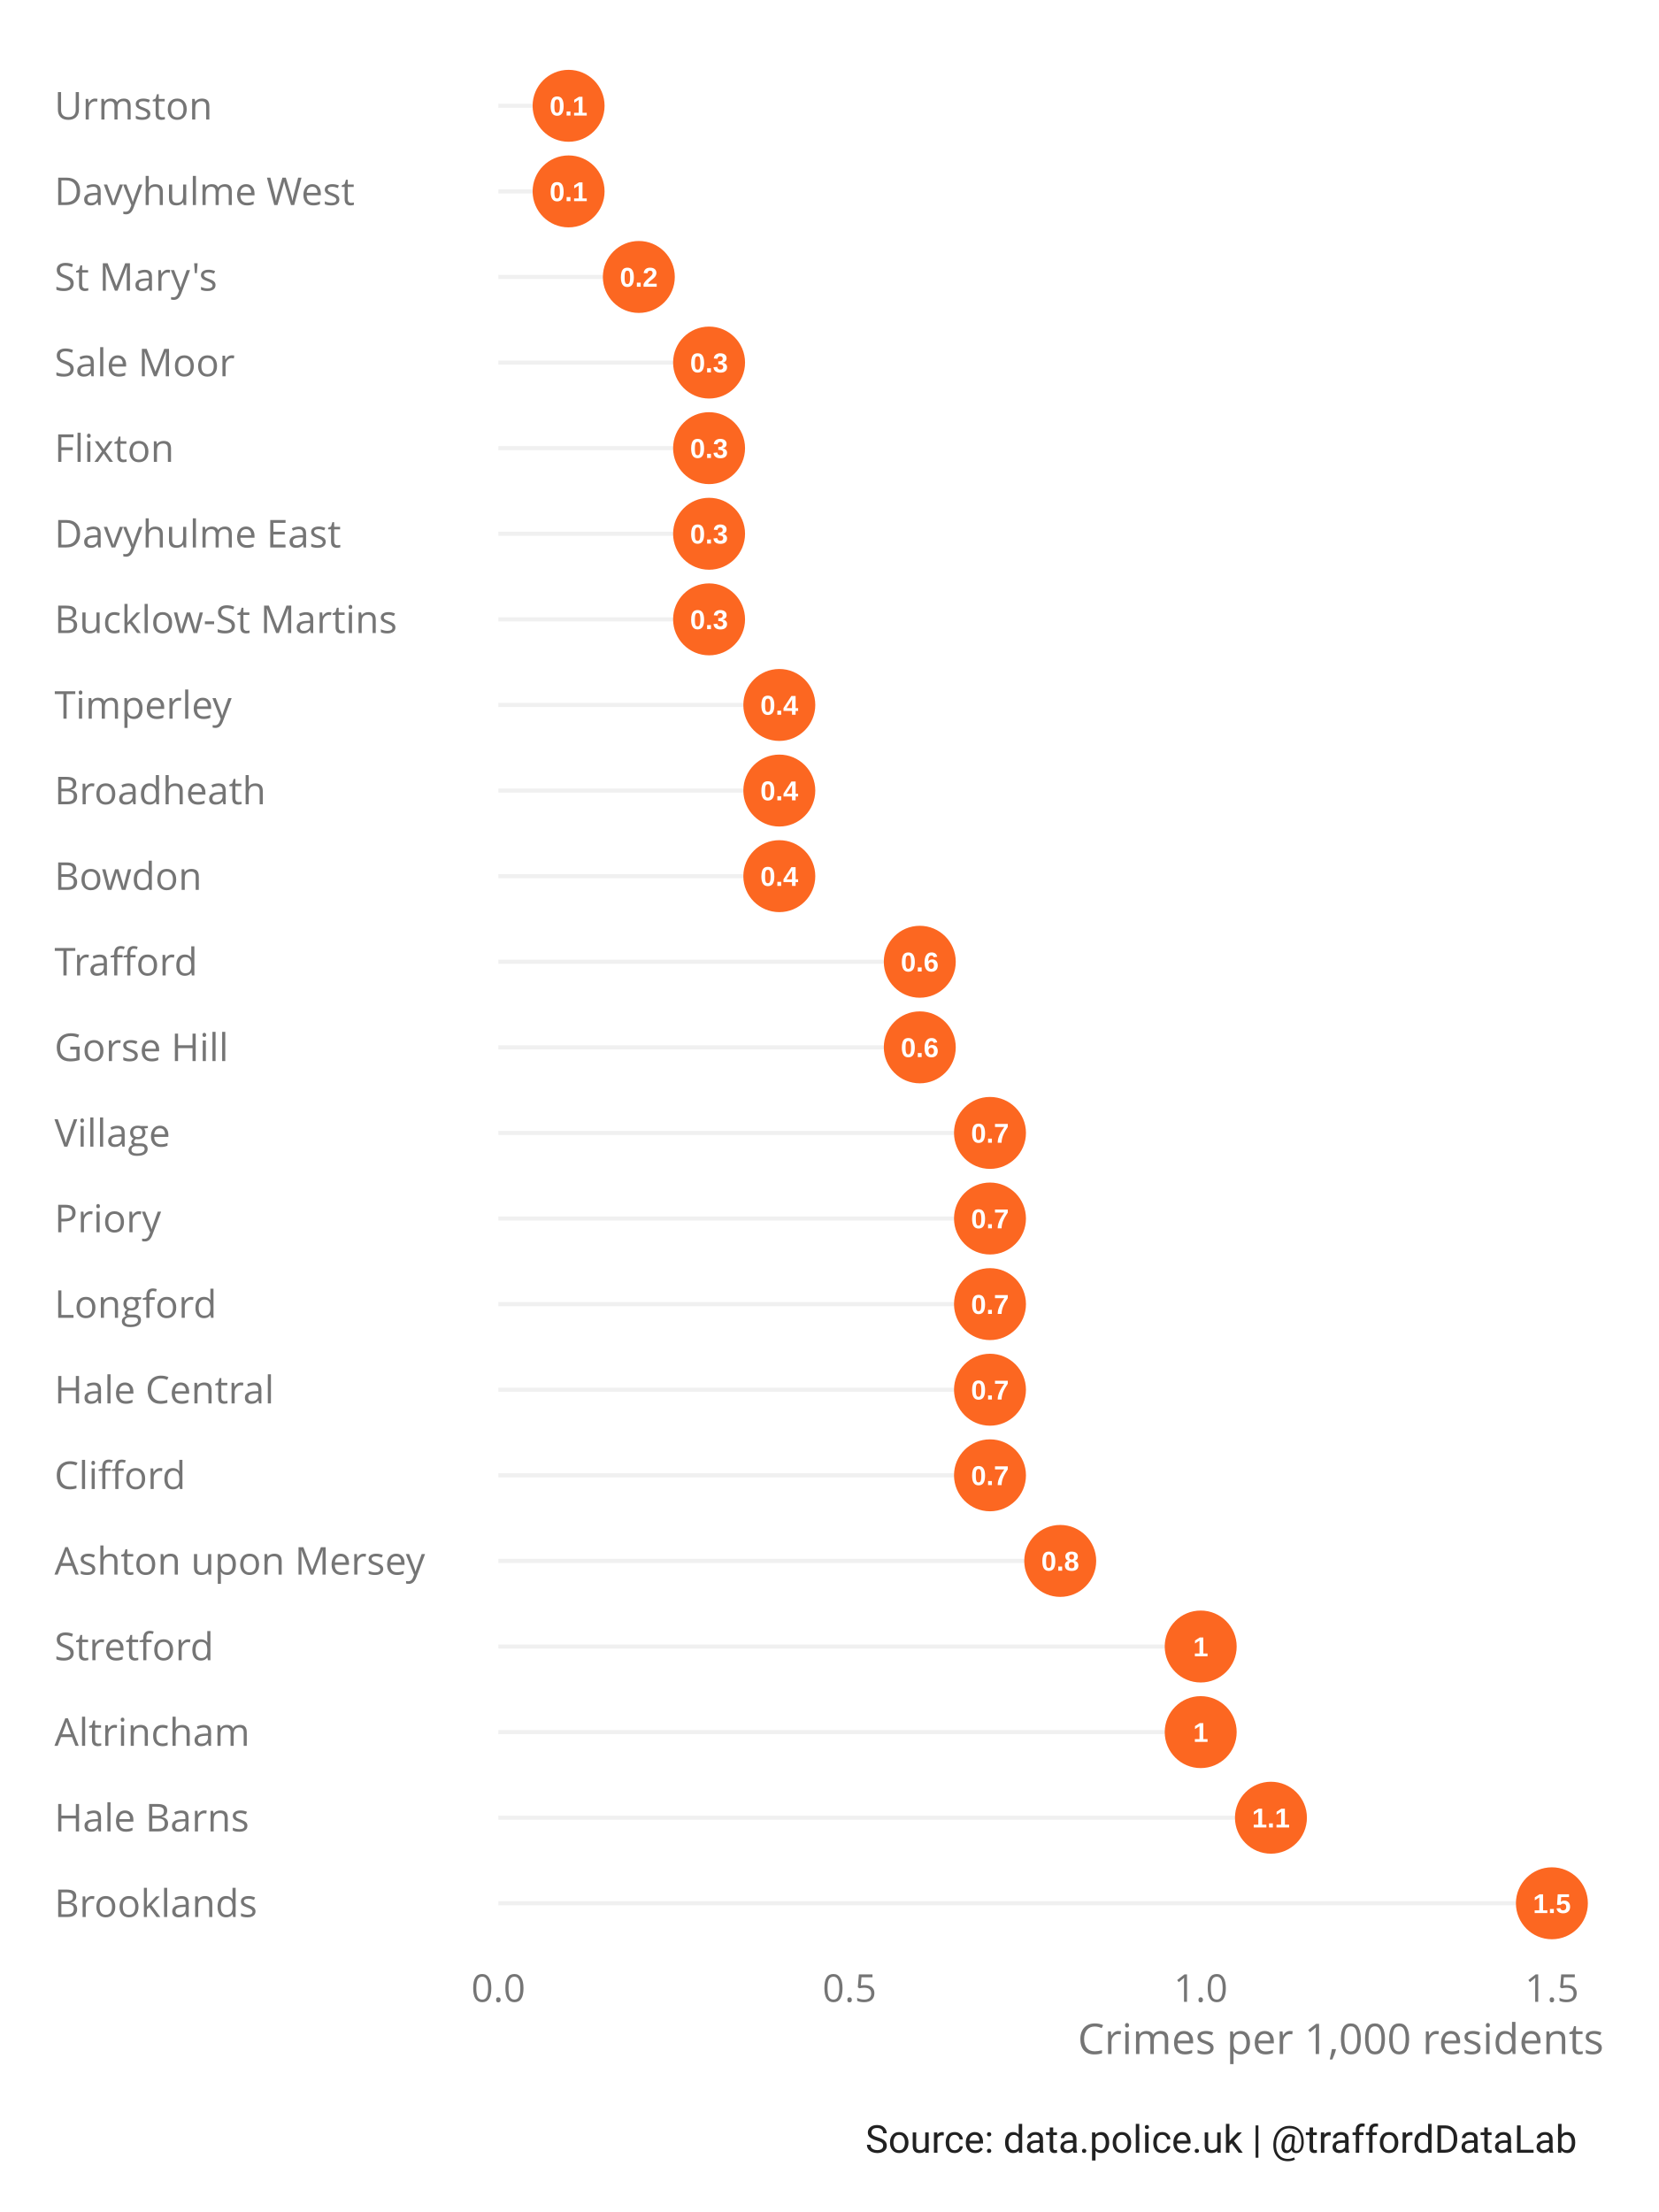
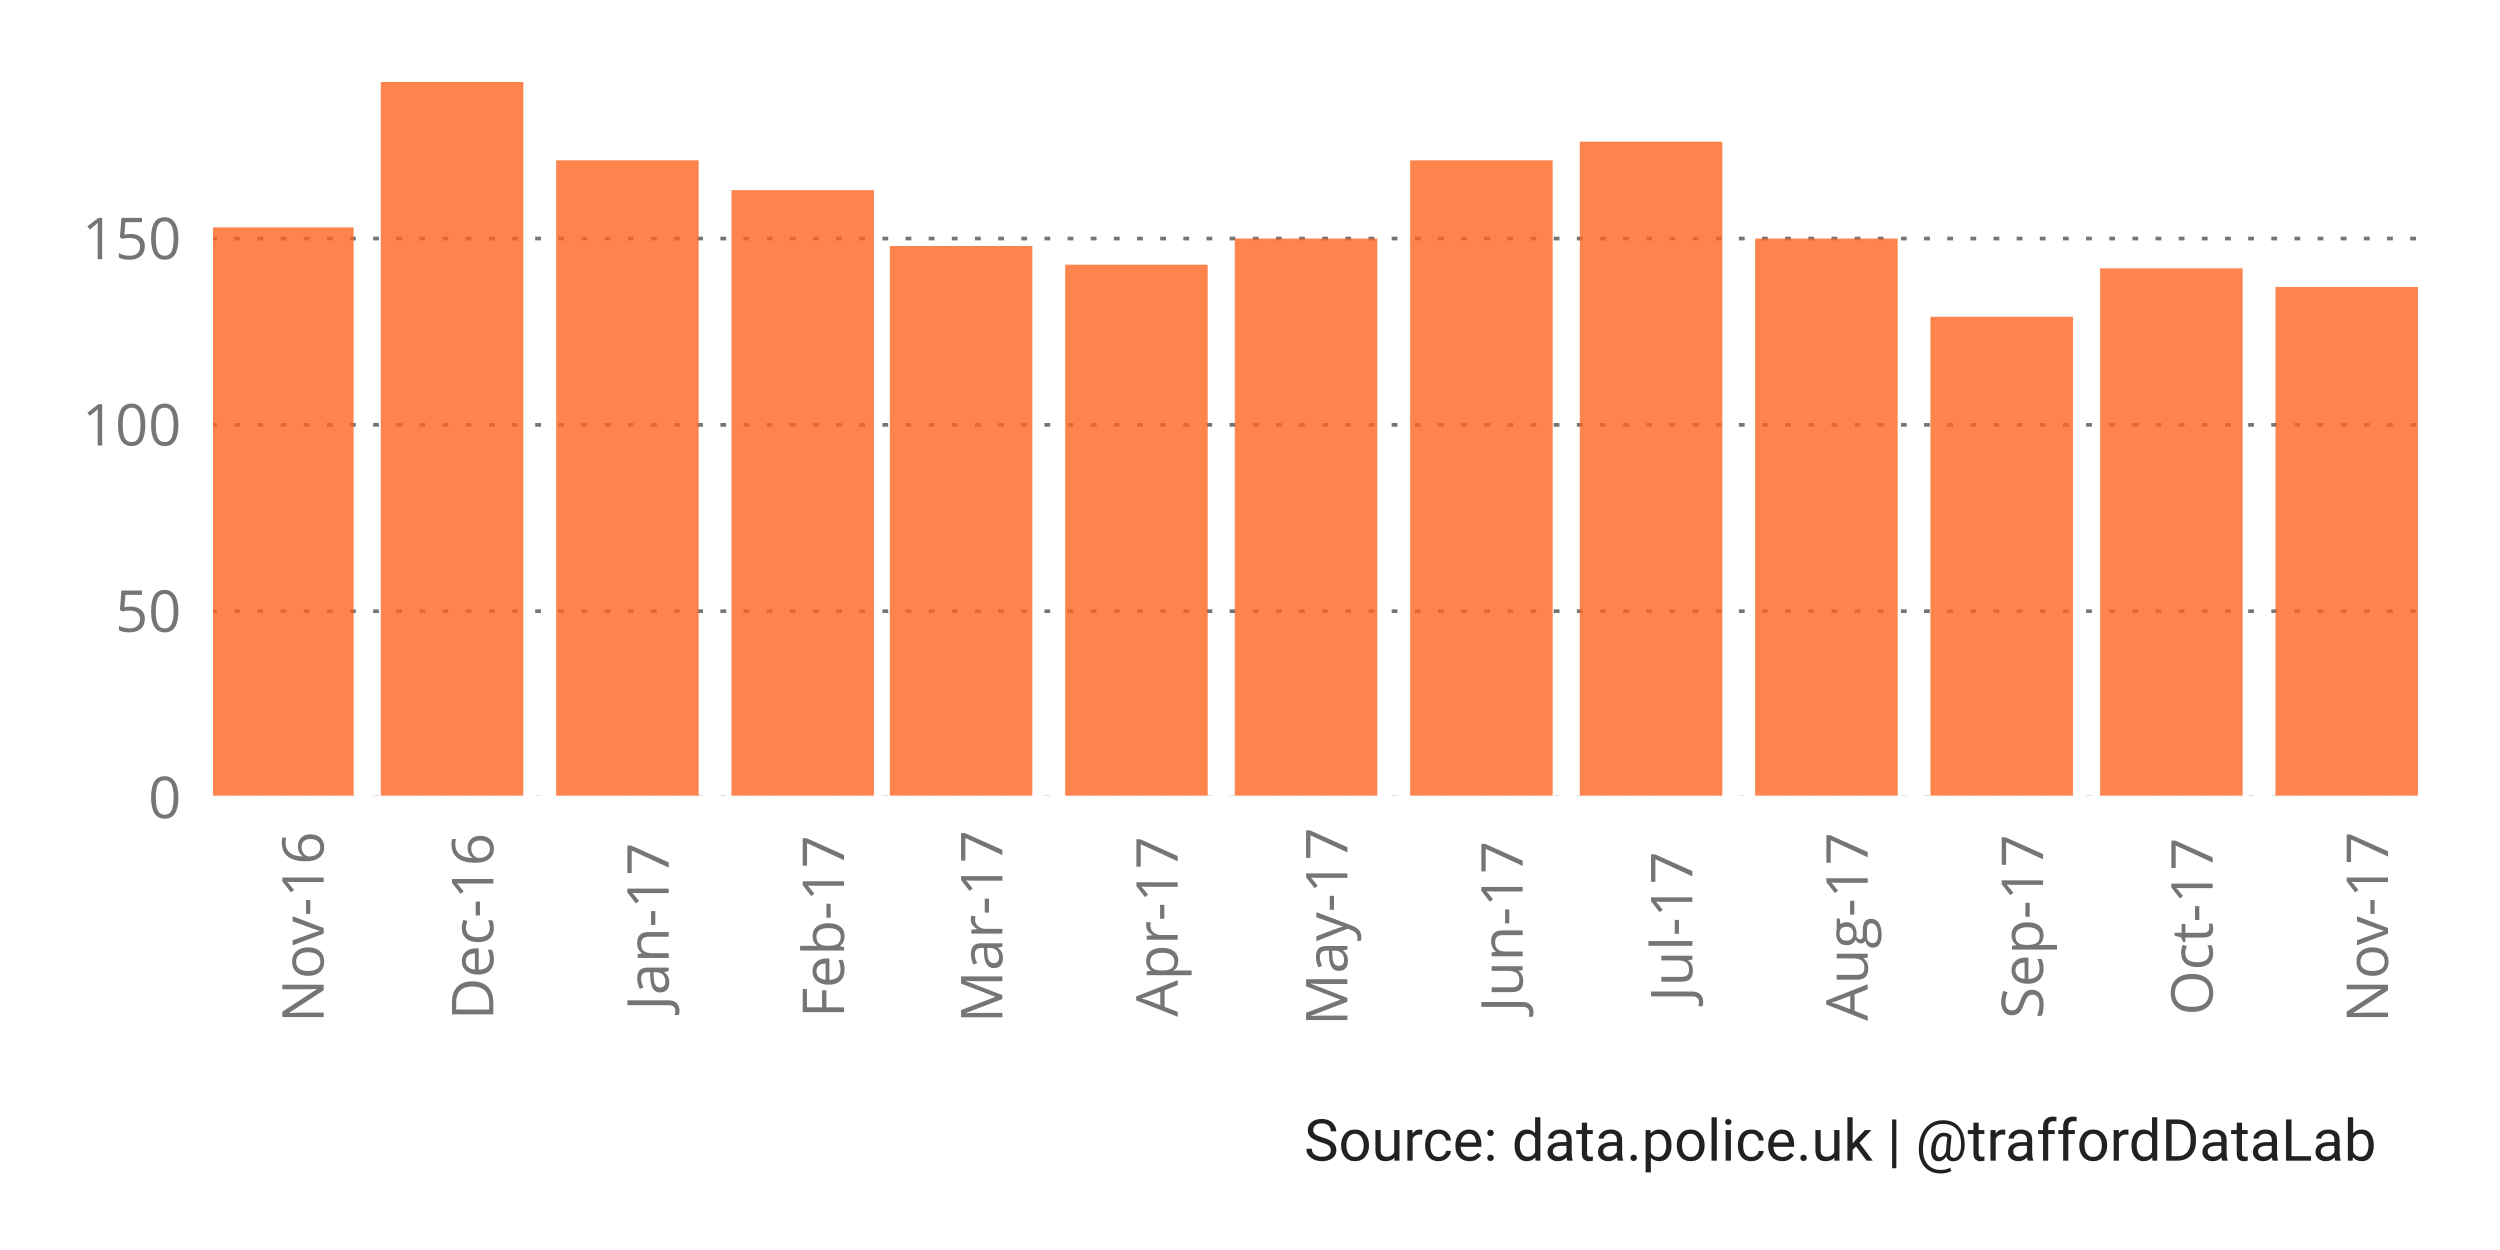
- <svg xmlns="http://www.w3.org/2000/svg" viewBox="0 0 432.00 576.00">
+ <svg xmlns="http://www.w3.org/2000/svg" viewBox="0 0 432.00 216.00">
  <defs>
    <style type="text/css">
    line, polyline, path, rect, circle {
      fill: none;
      stroke: #000000;
      stroke-linecap: round;
      stroke-linejoin: round;
      stroke-miterlimit: 10.00;
    }
  </style>
  </defs>
  <rect width="100%" height="100%" style="stroke: none; fill: #FFFFFF;" />
  <defs>
-     <clipPath id="cpMTE2LjA1M3w0MTcuODI3fDUwOC45ODh8MTQuMTczMg==">
-       <rect x="116.05" y="14.17" width="301.77" height="494.81" />
+     <clipPath id="cpMzYuNDgyMnw0MTcuODI3fDEzNy44MXwxNC4xNzMy">
+       <rect x="36.48" y="14.17" width="381.34" height="123.64" />
    </clipPath>
  </defs>
-   <line x1="129.77" y1="495.61" x2="404.11" y2="495.61" style="stroke-width: 1.07; stroke: #F0F0F0; stroke-linecap: butt;" clip-path="url(#cpMTE2LjA1M3w0MTcuODI3fDUwOC45ODh8MTQuMTczMg==)" />
-   <line x1="129.77" y1="473.33" x2="330.95" y2="473.33" style="stroke-width: 1.07; stroke: #F0F0F0; stroke-linecap: butt;" clip-path="url(#cpMTE2LjA1M3w0MTcuODI3fDUwOC45ODh8MTQuMTczMg==)" />
-   <line x1="129.77" y1="451.04" x2="312.66" y2="451.04" style="stroke-width: 1.07; stroke: #F0F0F0; stroke-linecap: butt;" clip-path="url(#cpMTE2LjA1M3w0MTcuODI3fDUwOC45ODh8MTQuMTczMg==)" />
-   <line x1="129.77" y1="428.75" x2="312.66" y2="428.75" style="stroke-width: 1.07; stroke: #F0F0F0; stroke-linecap: butt;" clip-path="url(#cpMTE2LjA1M3w0MTcuODI3fDUwOC45ODh8MTQuMTczMg==)" />
-   <line x1="129.77" y1="406.46" x2="276.08" y2="406.46" style="stroke-width: 1.07; stroke: #F0F0F0; stroke-linecap: butt;" clip-path="url(#cpMTE2LjA1M3w0MTcuODI3fDUwOC45ODh8MTQuMTczMg==)" />
-   <line x1="129.77" y1="384.17" x2="257.79" y2="384.17" style="stroke-width: 1.07; stroke: #F0F0F0; stroke-linecap: butt;" clip-path="url(#cpMTE2LjA1M3w0MTcuODI3fDUwOC45ODh8MTQuMTczMg==)" />
-   <line x1="129.77" y1="361.88" x2="257.79" y2="361.88" style="stroke-width: 1.07; stroke: #F0F0F0; stroke-linecap: butt;" clip-path="url(#cpMTE2LjA1M3w0MTcuODI3fDUwOC45ODh8MTQuMTczMg==)" />
-   <line x1="129.77" y1="339.59" x2="257.79" y2="339.59" style="stroke-width: 1.07; stroke: #F0F0F0; stroke-linecap: butt;" clip-path="url(#cpMTE2LjA1M3w0MTcuODI3fDUwOC45ODh8MTQuMTczMg==)" />
-   <line x1="129.77" y1="317.30" x2="257.79" y2="317.30" style="stroke-width: 1.07; stroke: #F0F0F0; stroke-linecap: butt;" clip-path="url(#cpMTE2LjA1M3w0MTcuODI3fDUwOC45ODh8MTQuMTczMg==)" />
-   <line x1="129.77" y1="295.01" x2="257.79" y2="295.01" style="stroke-width: 1.07; stroke: #F0F0F0; stroke-linecap: butt;" clip-path="url(#cpMTE2LjA1M3w0MTcuODI3fDUwOC45ODh8MTQuMTczMg==)" />
-   <line x1="129.77" y1="272.73" x2="239.51" y2="272.73" style="stroke-width: 1.07; stroke: #F0F0F0; stroke-linecap: butt;" clip-path="url(#cpMTE2LjA1M3w0MTcuODI3fDUwOC45ODh8MTQuMTczMg==)" />
-   <line x1="129.77" y1="250.44" x2="239.51" y2="250.44" style="stroke-width: 1.07; stroke: #F0F0F0; stroke-linecap: butt;" clip-path="url(#cpMTE2LjA1M3w0MTcuODI3fDUwOC45ODh8MTQuMTczMg==)" />
-   <line x1="129.77" y1="228.15" x2="202.93" y2="228.15" style="stroke-width: 1.07; stroke: #F0F0F0; stroke-linecap: butt;" clip-path="url(#cpMTE2LjA1M3w0MTcuODI3fDUwOC45ODh8MTQuMTczMg==)" />
-   <line x1="129.77" y1="205.86" x2="202.93" y2="205.86" style="stroke-width: 1.07; stroke: #F0F0F0; stroke-linecap: butt;" clip-path="url(#cpMTE2LjA1M3w0MTcuODI3fDUwOC45ODh8MTQuMTczMg==)" />
-   <line x1="129.77" y1="183.57" x2="202.93" y2="183.57" style="stroke-width: 1.07; stroke: #F0F0F0; stroke-linecap: butt;" clip-path="url(#cpMTE2LjA1M3w0MTcuODI3fDUwOC45ODh8MTQuMTczMg==)" />
-   <line x1="129.77" y1="161.28" x2="184.64" y2="161.28" style="stroke-width: 1.07; stroke: #F0F0F0; stroke-linecap: butt;" clip-path="url(#cpMTE2LjA1M3w0MTcuODI3fDUwOC45ODh8MTQuMTczMg==)" />
-   <line x1="129.77" y1="138.99" x2="184.64" y2="138.99" style="stroke-width: 1.07; stroke: #F0F0F0; stroke-linecap: butt;" clip-path="url(#cpMTE2LjA1M3w0MTcuODI3fDUwOC45ODh8MTQuMTczMg==)" />
-   <line x1="129.77" y1="116.70" x2="184.64" y2="116.70" style="stroke-width: 1.07; stroke: #F0F0F0; stroke-linecap: butt;" clip-path="url(#cpMTE2LjA1M3w0MTcuODI3fDUwOC45ODh8MTQuMTczMg==)" />
-   <line x1="129.77" y1="94.41" x2="184.64" y2="94.41" style="stroke-width: 1.07; stroke: #F0F0F0; stroke-linecap: butt;" clip-path="url(#cpMTE2LjA1M3w0MTcuODI3fDUwOC45ODh8MTQuMTczMg==)" />
-   <line x1="129.77" y1="72.12" x2="166.35" y2="72.12" style="stroke-width: 1.07; stroke: #F0F0F0; stroke-linecap: butt;" clip-path="url(#cpMTE2LjA1M3w0MTcuODI3fDUwOC45ODh8MTQuMTczMg==)" />
-   <line x1="129.77" y1="49.84" x2="148.06" y2="49.84" style="stroke-width: 1.07; stroke: #F0F0F0; stroke-linecap: butt;" clip-path="url(#cpMTE2LjA1M3w0MTcuODI3fDUwOC45ODh8MTQuMTczMg==)" />
-   <line x1="129.77" y1="27.55" x2="148.06" y2="27.55" style="stroke-width: 1.07; stroke: #F0F0F0; stroke-linecap: butt;" clip-path="url(#cpMTE2LjA1M3w0MTcuODI3fDUwOC45ODh8MTQuMTczMg==)" />
-   <circle cx="404.11" cy="495.61" r="6.76pt" style="stroke-width: 0.71; stroke: #FC6721; fill: #FC6721;" clip-path="url(#cpMTE2LjA1M3w0MTcuODI3fDUwOC45ODh8MTQuMTczMg==)" />
-   <circle cx="330.95" cy="473.33" r="6.76pt" style="stroke-width: 0.71; stroke: #FC6721; fill: #FC6721;" clip-path="url(#cpMTE2LjA1M3w0MTcuODI3fDUwOC45ODh8MTQuMTczMg==)" />
-   <circle cx="312.66" cy="451.04" r="6.76pt" style="stroke-width: 0.71; stroke: #FC6721; fill: #FC6721;" clip-path="url(#cpMTE2LjA1M3w0MTcuODI3fDUwOC45ODh8MTQuMTczMg==)" />
-   <circle cx="312.66" cy="428.75" r="6.76pt" style="stroke-width: 0.71; stroke: #FC6721; fill: #FC6721;" clip-path="url(#cpMTE2LjA1M3w0MTcuODI3fDUwOC45ODh8MTQuMTczMg==)" />
-   <circle cx="276.08" cy="406.46" r="6.76pt" style="stroke-width: 0.71; stroke: #FC6721; fill: #FC6721;" clip-path="url(#cpMTE2LjA1M3w0MTcuODI3fDUwOC45ODh8MTQuMTczMg==)" />
-   <circle cx="257.79" cy="384.17" r="6.76pt" style="stroke-width: 0.71; stroke: #FC6721; fill: #FC6721;" clip-path="url(#cpMTE2LjA1M3w0MTcuODI3fDUwOC45ODh8MTQuMTczMg==)" />
-   <circle cx="257.79" cy="361.88" r="6.76pt" style="stroke-width: 0.71; stroke: #FC6721; fill: #FC6721;" clip-path="url(#cpMTE2LjA1M3w0MTcuODI3fDUwOC45ODh8MTQuMTczMg==)" />
-   <circle cx="257.79" cy="339.59" r="6.76pt" style="stroke-width: 0.71; stroke: #FC6721; fill: #FC6721;" clip-path="url(#cpMTE2LjA1M3w0MTcuODI3fDUwOC45ODh8MTQuMTczMg==)" />
-   <circle cx="257.79" cy="317.30" r="6.76pt" style="stroke-width: 0.71; stroke: #FC6721; fill: #FC6721;" clip-path="url(#cpMTE2LjA1M3w0MTcuODI3fDUwOC45ODh8MTQuMTczMg==)" />
-   <circle cx="257.79" cy="295.01" r="6.76pt" style="stroke-width: 0.71; stroke: #FC6721; fill: #FC6721;" clip-path="url(#cpMTE2LjA1M3w0MTcuODI3fDUwOC45ODh8MTQuMTczMg==)" />
-   <circle cx="239.51" cy="272.73" r="6.76pt" style="stroke-width: 0.71; stroke: #FC6721; fill: #FC6721;" clip-path="url(#cpMTE2LjA1M3w0MTcuODI3fDUwOC45ODh8MTQuMTczMg==)" />
-   <circle cx="239.51" cy="250.44" r="6.76pt" style="stroke-width: 0.71; stroke: #FC6721; fill: #FC6721;" clip-path="url(#cpMTE2LjA1M3w0MTcuODI3fDUwOC45ODh8MTQuMTczMg==)" />
-   <circle cx="202.93" cy="228.15" r="6.76pt" style="stroke-width: 0.71; stroke: #FC6721; fill: #FC6721;" clip-path="url(#cpMTE2LjA1M3w0MTcuODI3fDUwOC45ODh8MTQuMTczMg==)" />
-   <circle cx="202.93" cy="205.86" r="6.76pt" style="stroke-width: 0.71; stroke: #FC6721; fill: #FC6721;" clip-path="url(#cpMTE2LjA1M3w0MTcuODI3fDUwOC45ODh8MTQuMTczMg==)" />
-   <circle cx="202.93" cy="183.57" r="6.76pt" style="stroke-width: 0.71; stroke: #FC6721; fill: #FC6721;" clip-path="url(#cpMTE2LjA1M3w0MTcuODI3fDUwOC45ODh8MTQuMTczMg==)" />
-   <circle cx="184.64" cy="161.28" r="6.76pt" style="stroke-width: 0.71; stroke: #FC6721; fill: #FC6721;" clip-path="url(#cpMTE2LjA1M3w0MTcuODI3fDUwOC45ODh8MTQuMTczMg==)" />
-   <circle cx="184.64" cy="138.99" r="6.76pt" style="stroke-width: 0.71; stroke: #FC6721; fill: #FC6721;" clip-path="url(#cpMTE2LjA1M3w0MTcuODI3fDUwOC45ODh8MTQuMTczMg==)" />
-   <circle cx="184.64" cy="116.70" r="6.76pt" style="stroke-width: 0.71; stroke: #FC6721; fill: #FC6721;" clip-path="url(#cpMTE2LjA1M3w0MTcuODI3fDUwOC45ODh8MTQuMTczMg==)" />
-   <circle cx="184.64" cy="94.41" r="6.76pt" style="stroke-width: 0.71; stroke: #FC6721; fill: #FC6721;" clip-path="url(#cpMTE2LjA1M3w0MTcuODI3fDUwOC45ODh8MTQuMTczMg==)" />
-   <circle cx="166.35" cy="72.12" r="6.76pt" style="stroke-width: 0.71; stroke: #FC6721; fill: #FC6721;" clip-path="url(#cpMTE2LjA1M3w0MTcuODI3fDUwOC45ODh8MTQuMTczMg==)" />
-   <circle cx="148.06" cy="49.84" r="6.76pt" style="stroke-width: 0.71; stroke: #FC6721; fill: #FC6721;" clip-path="url(#cpMTE2LjA1M3w0MTcuODI3fDUwOC45ODh8MTQuMTczMg==)" />
-   <circle cx="148.06" cy="27.55" r="6.76pt" style="stroke-width: 0.71; stroke: #FC6721; fill: #FC6721;" clip-path="url(#cpMTE2LjA1M3w0MTcuODI3fDUwOC45ODh8MTQuMTczMg==)" />
-   <g clip-path="url(#cpMTE2LjA1M3w0MTcuODI3fDUwOC45ODh8MTQuMTczMg==)">
-     <text x="399.17" y="498.16" style="font-size: 7.11px; font-weight: bold; fill: #FFFFFF; font-family: Arial;" textLength="9.89px" lengthAdjust="spacingAndGlyphs">1.5</text>
-   </g>
-   <g clip-path="url(#cpMTE2LjA1M3w0MTcuODI3fDUwOC45ODh8MTQuMTczMg==)">
-     <text x="326.01" y="475.87" style="font-size: 7.11px; font-weight: bold; fill: #FFFFFF; font-family: Arial;" textLength="9.89px" lengthAdjust="spacingAndGlyphs">1.1</text>
-   </g>
-   <g clip-path="url(#cpMTE2LjA1M3w0MTcuODI3fDUwOC45ODh8MTQuMTczMg==)">
-     <text x="310.69" y="453.58" style="font-size: 7.11px; font-weight: bold; fill: #FFFFFF; font-family: Arial;" textLength="3.96px" lengthAdjust="spacingAndGlyphs">1</text>
-   </g>
-   <g clip-path="url(#cpMTE2LjA1M3w0MTcuODI3fDUwOC45ODh8MTQuMTczMg==)">
-     <text x="310.69" y="431.29" style="font-size: 7.11px; font-weight: bold; fill: #FFFFFF; font-family: Arial;" textLength="3.96px" lengthAdjust="spacingAndGlyphs">1</text>
-   </g>
-   <g clip-path="url(#cpMTE2LjA1M3w0MTcuODI3fDUwOC45ODh8MTQuMTczMg==)">
-     <text x="271.14" y="409.00" style="font-size: 7.11px; font-weight: bold; fill: #FFFFFF; font-family: Arial;" textLength="9.89px" lengthAdjust="spacingAndGlyphs">0.8</text>
-   </g>
-   <g clip-path="url(#cpMTE2LjA1M3w0MTcuODI3fDUwOC45ODh8MTQuMTczMg==)">
-     <text x="252.85" y="386.72" style="font-size: 7.11px; font-weight: bold; fill: #FFFFFF; font-family: Arial;" textLength="9.89px" lengthAdjust="spacingAndGlyphs">0.7</text>
-   </g>
-   <g clip-path="url(#cpMTE2LjA1M3w0MTcuODI3fDUwOC45ODh8MTQuMTczMg==)">
-     <text x="252.85" y="364.43" style="font-size: 7.11px; font-weight: bold; fill: #FFFFFF; font-family: Arial;" textLength="9.89px" lengthAdjust="spacingAndGlyphs">0.7</text>
-   </g>
-   <g clip-path="url(#cpMTE2LjA1M3w0MTcuODI3fDUwOC45ODh8MTQuMTczMg==)">
-     <text x="252.85" y="342.14" style="font-size: 7.11px; font-weight: bold; fill: #FFFFFF; font-family: Arial;" textLength="9.89px" lengthAdjust="spacingAndGlyphs">0.7</text>
-   </g>
-   <g clip-path="url(#cpMTE2LjA1M3w0MTcuODI3fDUwOC45ODh8MTQuMTczMg==)">
-     <text x="252.85" y="319.85" style="font-size: 7.11px; font-weight: bold; fill: #FFFFFF; font-family: Arial;" textLength="9.89px" lengthAdjust="spacingAndGlyphs">0.7</text>
-   </g>
-   <g clip-path="url(#cpMTE2LjA1M3w0MTcuODI3fDUwOC45ODh8MTQuMTczMg==)">
-     <text x="252.85" y="297.56" style="font-size: 7.11px; font-weight: bold; fill: #FFFFFF; font-family: Arial;" textLength="9.89px" lengthAdjust="spacingAndGlyphs">0.7</text>
-   </g>
-   <g clip-path="url(#cpMTE2LjA1M3w0MTcuODI3fDUwOC45ODh8MTQuMTczMg==)">
-     <text x="234.56" y="275.27" style="font-size: 7.11px; font-weight: bold; fill: #FFFFFF; font-family: Arial;" textLength="9.89px" lengthAdjust="spacingAndGlyphs">0.6</text>
-   </g>
-   <g clip-path="url(#cpMTE2LjA1M3w0MTcuODI3fDUwOC45ODh8MTQuMTczMg==)">
-     <text x="234.56" y="252.98" style="font-size: 7.11px; font-weight: bold; fill: #FFFFFF; font-family: Arial;" textLength="9.89px" lengthAdjust="spacingAndGlyphs">0.6</text>
-   </g>
-   <g clip-path="url(#cpMTE2LjA1M3w0MTcuODI3fDUwOC45ODh8MTQuMTczMg==)">
-     <text x="197.98" y="230.69" style="font-size: 7.11px; font-weight: bold; fill: #FFFFFF; font-family: Arial;" textLength="9.89px" lengthAdjust="spacingAndGlyphs">0.4</text>
-   </g>
-   <g clip-path="url(#cpMTE2LjA1M3w0MTcuODI3fDUwOC45ODh8MTQuMTczMg==)">
-     <text x="197.98" y="208.40" style="font-size: 7.11px; font-weight: bold; fill: #FFFFFF; font-family: Arial;" textLength="9.89px" lengthAdjust="spacingAndGlyphs">0.4</text>
-   </g>
-   <g clip-path="url(#cpMTE2LjA1M3w0MTcuODI3fDUwOC45ODh8MTQuMTczMg==)">
-     <text x="197.98" y="186.12" style="font-size: 7.11px; font-weight: bold; fill: #FFFFFF; font-family: Arial;" textLength="9.89px" lengthAdjust="spacingAndGlyphs">0.4</text>
-   </g>
-   <g clip-path="url(#cpMTE2LjA1M3w0MTcuODI3fDUwOC45ODh8MTQuMTczMg==)">
-     <text x="179.69" y="163.83" style="font-size: 7.11px; font-weight: bold; fill: #FFFFFF; font-family: Arial;" textLength="9.89px" lengthAdjust="spacingAndGlyphs">0.3</text>
-   </g>
-   <g clip-path="url(#cpMTE2LjA1M3w0MTcuODI3fDUwOC45ODh8MTQuMTczMg==)">
-     <text x="179.69" y="141.54" style="font-size: 7.11px; font-weight: bold; fill: #FFFFFF; font-family: Arial;" textLength="9.89px" lengthAdjust="spacingAndGlyphs">0.3</text>
-   </g>
-   <g clip-path="url(#cpMTE2LjA1M3w0MTcuODI3fDUwOC45ODh8MTQuMTczMg==)">
-     <text x="179.69" y="119.25" style="font-size: 7.11px; font-weight: bold; fill: #FFFFFF; font-family: Arial;" textLength="9.89px" lengthAdjust="spacingAndGlyphs">0.3</text>
-   </g>
-   <g clip-path="url(#cpMTE2LjA1M3w0MTcuODI3fDUwOC45ODh8MTQuMTczMg==)">
-     <text x="179.69" y="96.96" style="font-size: 7.11px; font-weight: bold; fill: #FFFFFF; font-family: Arial;" textLength="9.89px" lengthAdjust="spacingAndGlyphs">0.3</text>
-   </g>
-   <g clip-path="url(#cpMTE2LjA1M3w0MTcuODI3fDUwOC45ODh8MTQuMTczMg==)">
-     <text x="161.40" y="74.67" style="font-size: 7.11px; font-weight: bold; fill: #FFFFFF; font-family: Arial;" textLength="9.89px" lengthAdjust="spacingAndGlyphs">0.2</text>
-   </g>
-   <g clip-path="url(#cpMTE2LjA1M3w0MTcuODI3fDUwOC45ODh8MTQuMTczMg==)">
-     <text x="143.11" y="52.38" style="font-size: 7.11px; font-weight: bold; fill: #FFFFFF; font-family: Arial;" textLength="9.89px" lengthAdjust="spacingAndGlyphs">0.1</text>
-   </g>
-   <g clip-path="url(#cpMTE2LjA1M3w0MTcuODI3fDUwOC45ODh8MTQuMTczMg==)">
-     <text x="143.11" y="30.09" style="font-size: 7.11px; font-weight: bold; fill: #FFFFFF; font-family: Arial;" textLength="9.89px" lengthAdjust="spacingAndGlyphs">0.1</text>
-   </g>
+   <polyline points="36.48,137.81 417.83,137.81 " style="stroke-width: 0.64; stroke: #757575; stroke-dasharray: 1.00,3.00; stroke-linecap: butt;" clip-path="url(#cpMzYuNDgyMnw0MTcuODI3fDEzNy44MXwxNC4xNzMy)" />
+   <polyline points="36.48,105.61 417.83,105.61 " style="stroke-width: 0.64; stroke: #757575; stroke-dasharray: 1.00,3.00; stroke-linecap: butt;" clip-path="url(#cpMzYuNDgyMnw0MTcuODI3fDEzNy44MXwxNC4xNzMy)" />
+   <polyline points="36.48,73.42 417.83,73.42 " style="stroke-width: 0.64; stroke: #757575; stroke-dasharray: 1.00,3.00; stroke-linecap: butt;" clip-path="url(#cpMzYuNDgyMnw0MTcuODI3fDEzNy44MXwxNC4xNzMy)" />
+   <polyline points="36.48,41.22 417.83,41.22 " style="stroke-width: 0.64; stroke: #757575; stroke-dasharray: 1.00,3.00; stroke-linecap: butt;" clip-path="url(#cpMzYuNDgyMnw0MTcuODI3fDEzNy44MXwxNC4xNzMy)" />
+   <rect x="36.48" y="39.29" width="24.63" height="98.52" style="stroke-width: 1.07; stroke: none; stroke-linecap: butt; fill: #FC6721; fill-opacity: 0.80;" clip-path="url(#cpMzYuNDgyMnw0MTcuODI3fDEzNy44MXwxNC4xNzMy)" />
+   <rect x="65.80" y="14.17" width="24.63" height="123.64" style="stroke-width: 1.07; stroke: none; stroke-linecap: butt; fill: #FC6721; fill-opacity: 0.80;" clip-path="url(#cpMzYuNDgyMnw0MTcuODI3fDEzNy44MXwxNC4xNzMy)" />
+   <rect x="96.10" y="27.70" width="24.63" height="110.11" style="stroke-width: 1.07; stroke: none; stroke-linecap: butt; fill: #FC6721; fill-opacity: 0.80;" clip-path="url(#cpMzYuNDgyMnw0MTcuODI3fDEzNy44MXwxNC4xNzMy)" />
+   <rect x="126.39" y="32.85" width="24.63" height="104.96" style="stroke-width: 1.07; stroke: none; stroke-linecap: butt; fill: #FC6721; fill-opacity: 0.80;" clip-path="url(#cpMzYuNDgyMnw0MTcuODI3fDEzNy44MXwxNC4xNzMy)" />
+   <rect x="153.76" y="42.51" width="24.63" height="95.30" style="stroke-width: 1.07; stroke: none; stroke-linecap: butt; fill: #FC6721; fill-opacity: 0.80;" clip-path="url(#cpMzYuNDgyMnw0MTcuODI3fDEzNy44MXwxNC4xNzMy)" />
+   <rect x="184.06" y="45.73" width="24.63" height="92.08" style="stroke-width: 1.07; stroke: none; stroke-linecap: butt; fill: #FC6721; fill-opacity: 0.80;" clip-path="url(#cpMzYuNDgyMnw0MTcuODI3fDEzNy44MXwxNC4xNzMy)" />
+   <rect x="213.37" y="41.22" width="24.63" height="96.59" style="stroke-width: 1.07; stroke: none; stroke-linecap: butt; fill: #FC6721; fill-opacity: 0.80;" clip-path="url(#cpMzYuNDgyMnw0MTcuODI3fDEzNy44MXwxNC4xNzMy)" />
+   <rect x="243.67" y="27.70" width="24.63" height="110.11" style="stroke-width: 1.07; stroke: none; stroke-linecap: butt; fill: #FC6721; fill-opacity: 0.80;" clip-path="url(#cpMzYuNDgyMnw0MTcuODI3fDEzNy44MXwxNC4xNzMy)" />
+   <rect x="272.99" y="24.48" width="24.63" height="113.33" style="stroke-width: 1.07; stroke: none; stroke-linecap: butt; fill: #FC6721; fill-opacity: 0.80;" clip-path="url(#cpMzYuNDgyMnw0MTcuODI3fDEzNy44MXwxNC4xNzMy)" />
+   <rect x="303.29" y="41.22" width="24.63" height="96.59" style="stroke-width: 1.07; stroke: none; stroke-linecap: butt; fill: #FC6721; fill-opacity: 0.80;" clip-path="url(#cpMzYuNDgyMnw0MTcuODI3fDEzNy44MXwxNC4xNzMy)" />
+   <rect x="333.58" y="54.74" width="24.63" height="83.07" style="stroke-width: 1.07; stroke: none; stroke-linecap: butt; fill: #FC6721; fill-opacity: 0.80;" clip-path="url(#cpMzYuNDgyMnw0MTcuODI3fDEzNy44MXwxNC4xNzMy)" />
+   <rect x="362.90" y="46.37" width="24.63" height="91.44" style="stroke-width: 1.07; stroke: none; stroke-linecap: butt; fill: #FC6721; fill-opacity: 0.80;" clip-path="url(#cpMzYuNDgyMnw0MTcuODI3fDEzNy44MXwxNC4xNzMy)" />
+   <rect x="393.20" y="49.59" width="24.63" height="88.22" style="stroke-width: 1.07; stroke: none; stroke-linecap: butt; fill: #FC6721; fill-opacity: 0.80;" clip-path="url(#cpMzYuNDgyMnw0MTcuODI3fDEzNy44MXwxNC4xNzMy)" />
  <defs>
-     <clipPath id="cpMHw0MzJ8NTc2fDA=">
-       <rect x="0.00" y="0.00" width="432.00" height="576.00" />
+     <clipPath id="cpMHw0MzJ8MjE2fDA=">
+       <rect x="0.00" y="0.00" width="432.00" height="216.00" />
    </clipPath>
  </defs>
-   <polyline points="116.05,508.99 116.05,14.17 " style="stroke-width: 0.64; stroke: #FFFFFF; stroke-linecap: butt;" clip-path="url(#cpMHw0MzJ8NTc2fDA=)" />
-   <g clip-path="url(#cpMHw0MzJ8NTc2fDA=)">
-     <text x="14.17" y="499.18" style="font-size: 10.00px; fill: #757575; font-family: Open Sans;" textLength="53.02px" lengthAdjust="spacingAndGlyphs">Brooklands</text>
+   <polyline points="36.48,137.81 36.48,14.17 " style="stroke-width: 0.64; stroke: #FFFFFF; stroke-linecap: butt;" clip-path="url(#cpMHw0MzJ8MjE2fDA=)" />
+   <g clip-path="url(#cpMHw0MzJ8MjE2fDA=)">
+     <text x="25.61" y="141.38" style="font-size: 10.00px; fill: #757575; font-family: Open Sans;" textLength="5.72px" lengthAdjust="spacingAndGlyphs">0</text>
  </g>
-   <g clip-path="url(#cpMHw0MzJ8NTc2fDA=)">
-     <text x="14.17" y="476.89" style="font-size: 10.00px; fill: #757575; font-family: Open Sans;" textLength="50.71px" lengthAdjust="spacingAndGlyphs">Hale Barns</text>
+   <g clip-path="url(#cpMHw0MzJ8MjE2fDA=)">
+     <text x="19.89" y="109.18" style="font-size: 10.00px; fill: #757575; font-family: Open Sans;" textLength="11.44px" lengthAdjust="spacingAndGlyphs">50</text>
  </g>
-   <g clip-path="url(#cpMHw0MzJ8NTc2fDA=)">
-     <text x="14.17" y="454.61" style="font-size: 10.00px; fill: #757575; font-family: Open Sans;" textLength="50.90px" lengthAdjust="spacingAndGlyphs">Altrincham</text>
+   <g clip-path="url(#cpMHw0MzJ8MjE2fDA=)">
+     <text x="14.17" y="76.99" style="font-size: 10.00px; fill: #757575; font-family: Open Sans;" textLength="17.15px" lengthAdjust="spacingAndGlyphs">100</text>
  </g>
-   <g clip-path="url(#cpMHw0MzJ8NTc2fDA=)">
-     <text x="14.17" y="432.32" style="font-size: 10.00px; fill: #757575; font-family: Open Sans;" textLength="41.88px" lengthAdjust="spacingAndGlyphs">Stretford</text>
+   <g clip-path="url(#cpMHw0MzJ8MjE2fDA=)">
+     <text x="14.17" y="44.79" style="font-size: 10.00px; fill: #757575; font-family: Open Sans;" textLength="17.15px" lengthAdjust="spacingAndGlyphs">150</text>
  </g>
-   <g clip-path="url(#cpMHw0MzJ8NTc2fDA=)">
-     <text x="14.17" y="410.03" style="font-size: 10.00px; fill: #757575; font-family: Open Sans;" textLength="96.72px" lengthAdjust="spacingAndGlyphs">Ashton upon Mersey</text>
+   <polyline points="36.48,137.81 417.83,137.81 " style="stroke-width: 0.64; stroke: #FFFFFF; stroke-linecap: butt;" clip-path="url(#cpMHw0MzJ8MjE2fDA=)" />
+   <g clip-path="url(#cpMHw0MzJ8MjE2fDA=)">
+     <text transform="translate(55.93,176.73) rotate(-90)" style="font-size: 10.00px; fill: #757575; font-family: Open Sans;" textLength="33.24px" lengthAdjust="spacingAndGlyphs">Nov-16</text>
  </g>
-   <g clip-path="url(#cpMHw0MzJ8NTc2fDA=)">
-     <text x="14.17" y="387.74" style="font-size: 10.00px; fill: #757575; font-family: Open Sans;" textLength="34.39px" lengthAdjust="spacingAndGlyphs">Clifford</text>
+   <g clip-path="url(#cpMHw0MzJ8MjE2fDA=)">
+     <text transform="translate(85.25,176.26) rotate(-90)" style="font-size: 10.00px; fill: #757575; font-family: Open Sans;" textLength="32.31px" lengthAdjust="spacingAndGlyphs">Dec-16</text>
  </g>
-   <g clip-path="url(#cpMHw0MzJ8NTc2fDA=)">
-     <text x="14.17" y="365.45" style="font-size: 10.00px; fill: #757575; font-family: Open Sans;" textLength="57.44px" lengthAdjust="spacingAndGlyphs">Hale Central</text>
+   <g clip-path="url(#cpMHw0MzJ8MjE2fDA=)">
+     <text transform="translate(115.55,174.62) rotate(-90)" style="font-size: 10.00px; fill: #757575; font-family: Open Sans;" textLength="29.02px" lengthAdjust="spacingAndGlyphs">Jan-17</text>
  </g>
-   <g clip-path="url(#cpMHw0MzJ8NTc2fDA=)">
-     <text x="14.17" y="343.16" style="font-size: 10.00px; fill: #757575; font-family: Open Sans;" textLength="42.49px" lengthAdjust="spacingAndGlyphs">Longford</text>
+   <g clip-path="url(#cpMHw0MzJ8MjE2fDA=)">
+     <text transform="translate(145.85,175.88) rotate(-90)" style="font-size: 10.00px; fill: #757575; font-family: Open Sans;" textLength="31.55px" lengthAdjust="spacingAndGlyphs">Feb-17</text>
  </g>
-   <g clip-path="url(#cpMHw0MzJ8NTc2fDA=)">
-     <text x="14.17" y="320.87" style="font-size: 10.00px; fill: #757575; font-family: Open Sans;" textLength="27.79px" lengthAdjust="spacingAndGlyphs">Priory</text>
+   <g clip-path="url(#cpMHw0MzJ8MjE2fDA=)">
+     <text transform="translate(173.21,176.77) rotate(-90)" style="font-size: 10.00px; fill: #757575; font-family: Open Sans;" textLength="33.33px" lengthAdjust="spacingAndGlyphs">Mar-17</text>
  </g>
-   <g clip-path="url(#cpMHw0MzJ8NTc2fDA=)">
-     <text x="14.17" y="298.58" style="font-size: 10.00px; fill: #757575; font-family: Open Sans;" textLength="30.19px" lengthAdjust="spacingAndGlyphs">Village</text>
+   <g clip-path="url(#cpMHw0MzJ8MjE2fDA=)">
+     <text transform="translate(203.51,175.70) rotate(-90)" style="font-size: 10.00px; fill: #757575; font-family: Open Sans;" textLength="31.19px" lengthAdjust="spacingAndGlyphs">Apr-17</text>
  </g>
-   <g clip-path="url(#cpMHw0MzJ8NTc2fDA=)">
-     <text x="14.17" y="276.29" style="font-size: 10.00px; fill: #757575; font-family: Open Sans;" textLength="45.35px" lengthAdjust="spacingAndGlyphs">Gorse Hill</text>
+   <g clip-path="url(#cpMHw0MzJ8MjE2fDA=)">
+     <text transform="translate(232.83,177.25) rotate(-90)" style="font-size: 10.00px; fill: #757575; font-family: Open Sans;" textLength="34.28px" lengthAdjust="spacingAndGlyphs">May-17</text>
  </g>
-   <g clip-path="url(#cpMHw0MzJ8NTc2fDA=)">
-     <text x="14.17" y="254.01" style="font-size: 10.00px; fill: #757575; font-family: Open Sans;" textLength="38.20px" lengthAdjust="spacingAndGlyphs">Trafford</text>
+   <g clip-path="url(#cpMHw0MzJ8MjE2fDA=)">
+     <text transform="translate(263.12,174.91) rotate(-90)" style="font-size: 10.00px; fill: #757575; font-family: Open Sans;" textLength="29.60px" lengthAdjust="spacingAndGlyphs">Jun-17</text>
  </g>
-   <g clip-path="url(#cpMHw0MzJ8NTc2fDA=)">
-     <text x="14.17" y="231.72" style="font-size: 10.00px; fill: #757575; font-family: Open Sans;" textLength="38.60px" lengthAdjust="spacingAndGlyphs">Bowdon</text>
+   <g clip-path="url(#cpMHw0MzJ8MjE2fDA=)">
+     <text transform="translate(292.44,173.10) rotate(-90)" style="font-size: 10.00px; fill: #757575; font-family: Open Sans;" textLength="25.99px" lengthAdjust="spacingAndGlyphs">Jul-17</text>
  </g>
-   <g clip-path="url(#cpMHw0MzJ8NTc2fDA=)">
-     <text x="14.17" y="209.43" style="font-size: 10.00px; fill: #757575; font-family: Open Sans;" textLength="55.27px" lengthAdjust="spacingAndGlyphs">Broadheath</text>
+   <g clip-path="url(#cpMHw0MzJ8MjE2fDA=)">
+     <text transform="translate(322.74,176.41) rotate(-90)" style="font-size: 10.00px; fill: #757575; font-family: Open Sans;" textLength="32.60px" lengthAdjust="spacingAndGlyphs">Aug-17</text>
  </g>
-   <g clip-path="url(#cpMHw0MzJ8NTc2fDA=)">
-     <text x="14.17" y="187.14" style="font-size: 10.00px; fill: #757575; font-family: Open Sans;" textLength="46.36px" lengthAdjust="spacingAndGlyphs">Timperley</text>
+   <g clip-path="url(#cpMHw0MzJ8MjE2fDA=)">
+     <text transform="translate(353.04,176.05) rotate(-90)" style="font-size: 10.00px; fill: #757575; font-family: Open Sans;" textLength="31.88px" lengthAdjust="spacingAndGlyphs">Sep-17</text>
  </g>
-   <g clip-path="url(#cpMHw0MzJ8NTc2fDA=)">
-     <text x="14.17" y="164.85" style="font-size: 10.00px; fill: #757575; font-family: Open Sans;" textLength="89.45px" lengthAdjust="spacingAndGlyphs">Bucklow-St Martins</text>
+   <g clip-path="url(#cpMHw0MzJ8MjE2fDA=)">
+     <text transform="translate(382.35,175.47) rotate(-90)" style="font-size: 10.00px; fill: #757575; font-family: Open Sans;" textLength="30.73px" lengthAdjust="spacingAndGlyphs">Oct-17</text>
  </g>
-   <g clip-path="url(#cpMHw0MzJ8NTc2fDA=)">
-     <text x="14.17" y="142.56" style="font-size: 10.00px; fill: #757575; font-family: Open Sans;" textLength="74.64px" lengthAdjust="spacingAndGlyphs">Davyhulme East</text>
+   <g clip-path="url(#cpMHw0MzJ8MjE2fDA=)">
+     <text transform="translate(412.65,176.73) rotate(-90)" style="font-size: 10.00px; fill: #757575; font-family: Open Sans;" textLength="33.24px" lengthAdjust="spacingAndGlyphs">Nov-17</text>
  </g>
-   <g clip-path="url(#cpMHw0MzJ8NTc2fDA=)">
-     <text x="14.17" y="120.27" style="font-size: 10.00px; fill: #757575; font-family: Open Sans;" textLength="31.17px" lengthAdjust="spacingAndGlyphs">Flixton</text>
-   </g>
-   <g clip-path="url(#cpMHw0MzJ8NTc2fDA=)">
-     <text x="14.17" y="97.98" style="font-size: 10.00px; fill: #757575; font-family: Open Sans;" textLength="46.98px" lengthAdjust="spacingAndGlyphs">Sale Moor</text>
-   </g>
-   <g clip-path="url(#cpMHw0MzJ8NTc2fDA=)">
-     <text x="14.17" y="75.69" style="font-size: 10.00px; fill: #757575; font-family: Open Sans;" textLength="42.31px" lengthAdjust="spacingAndGlyphs">St Mary's</text>
-   </g>
-   <g clip-path="url(#cpMHw0MzJ8NTc2fDA=)">
-     <text x="14.17" y="53.40" style="font-size: 10.00px; fill: #757575; font-family: Open Sans;" textLength="78.38px" lengthAdjust="spacingAndGlyphs">Davyhulme West</text>
-   </g>
-   <g clip-path="url(#cpMHw0MzJ8NTc2fDA=)">
-     <text x="14.17" y="31.12" style="font-size: 10.00px; fill: #757575; font-family: Open Sans;" textLength="41.14px" lengthAdjust="spacingAndGlyphs">Urmston</text>
-   </g>
-   <polyline points="116.05,508.99 417.83,508.99 " style="stroke-width: 0.64; stroke: #FFFFFF; stroke-linecap: butt;" clip-path="url(#cpMHw0MzJ8NTc2fDA=)" />
-   <g clip-path="url(#cpMHw0MzJ8NTc2fDA=)">
-     <text x="122.72" y="521.28" style="font-size: 10.00px; fill: #757575; font-family: Open Sans;" textLength="14.10px" lengthAdjust="spacingAndGlyphs">0.0</text>
-   </g>
-   <g clip-path="url(#cpMHw0MzJ8NTc2fDA=)">
-     <text x="214.17" y="521.28" style="font-size: 10.00px; fill: #757575; font-family: Open Sans;" textLength="14.10px" lengthAdjust="spacingAndGlyphs">0.5</text>
-   </g>
-   <g clip-path="url(#cpMHw0MzJ8NTc2fDA=)">
-     <text x="305.61" y="521.28" style="font-size: 10.00px; fill: #757575; font-family: Open Sans;" textLength="14.10px" lengthAdjust="spacingAndGlyphs">1.0</text>
-   </g>
-   <g clip-path="url(#cpMHw0MzJ8NTc2fDA=)">
-     <text x="397.06" y="521.28" style="font-size: 10.00px; fill: #757575; font-family: Open Sans;" textLength="14.10px" lengthAdjust="spacingAndGlyphs">1.5</text>
-   </g>
-   <g clip-path="url(#cpMHw0MzJ8NTc2fDA=)">
-     <text x="280.65" y="534.86" style="font-size: 11.00px; fill: #757575; font-family: Open Sans;" textLength="137.18px" lengthAdjust="spacingAndGlyphs">Crimes per 1,000 residents</text>
-   </g>
-   <g clip-path="url(#cpMHw0MzJ8NTc2fDA=)">
-     <text x="225.36" y="560.56" style="font-size: 10.00px; fill: #212121; font-family: Roboto;" textLength="192.47px" lengthAdjust="spacingAndGlyphs">Source: data.police.uk  |  @traffordDataLab</text>
+   <g clip-path="url(#cpMHw0MzJ8MjE2fDA=)">
+     <text x="225.36" y="200.56" style="font-size: 10.00px; fill: #212121; font-family: Roboto;" textLength="192.47px" lengthAdjust="spacingAndGlyphs">Source: data.police.uk  |  @traffordDataLab</text>
  </g>
</svg>
